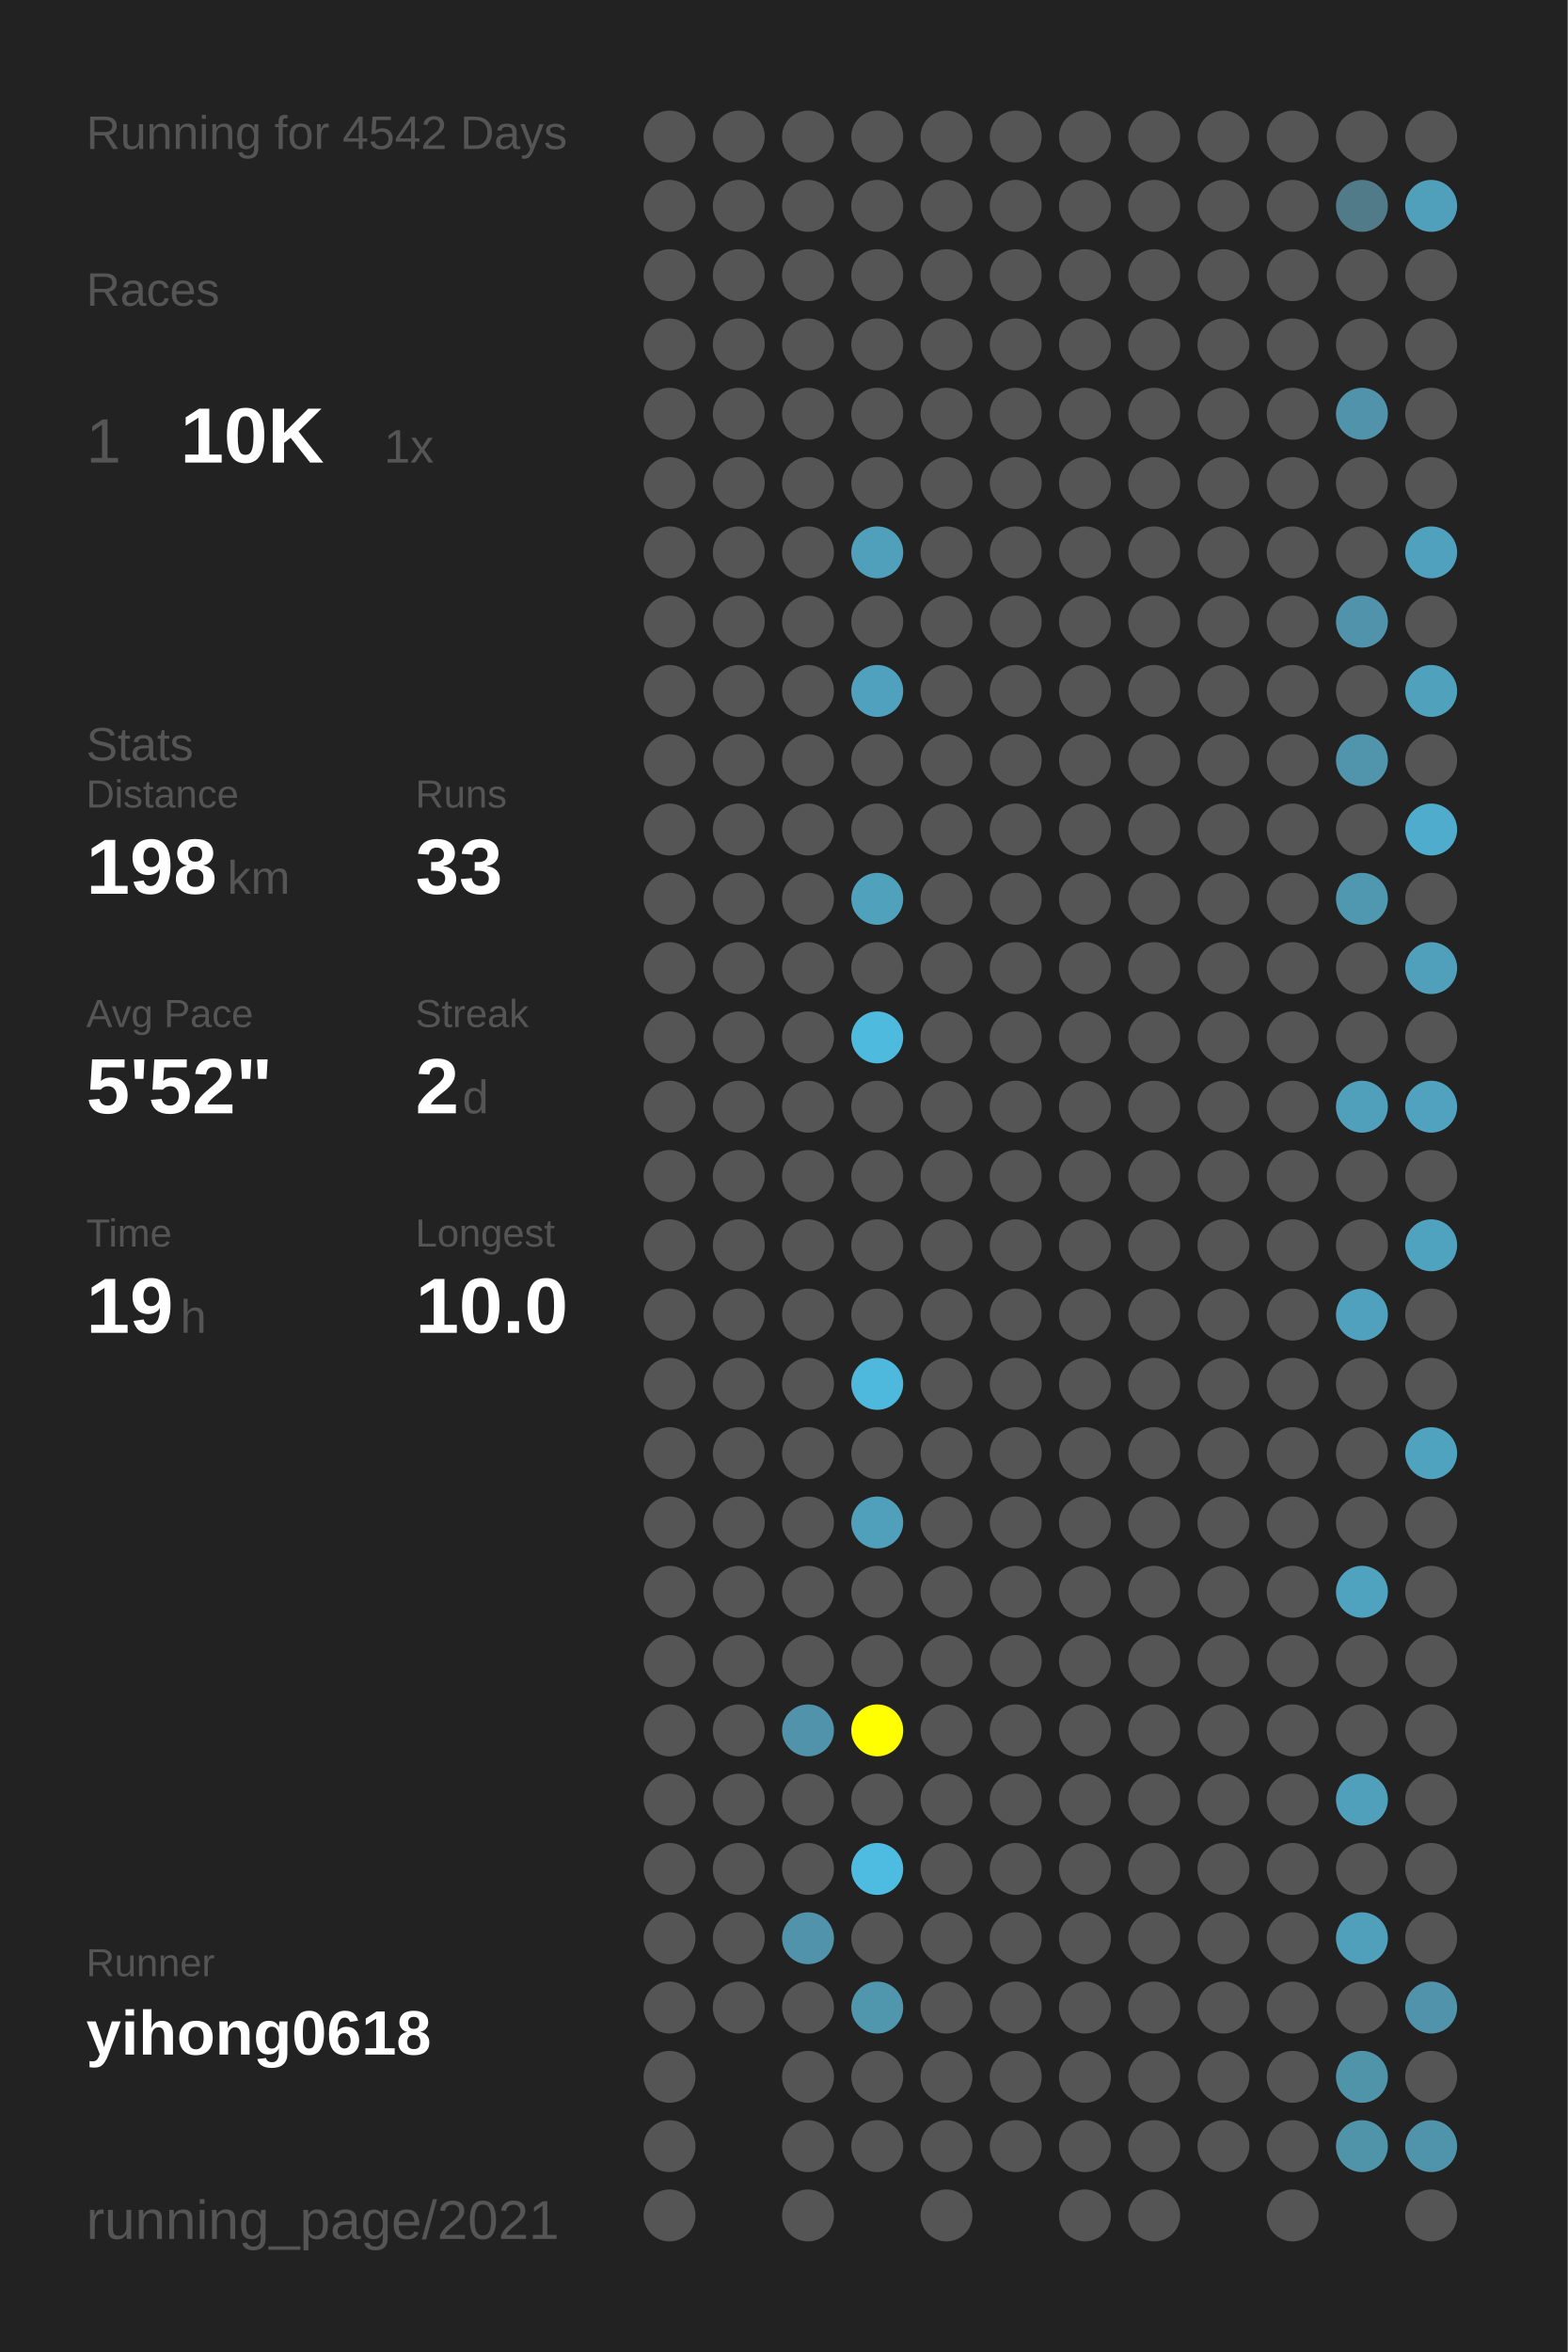
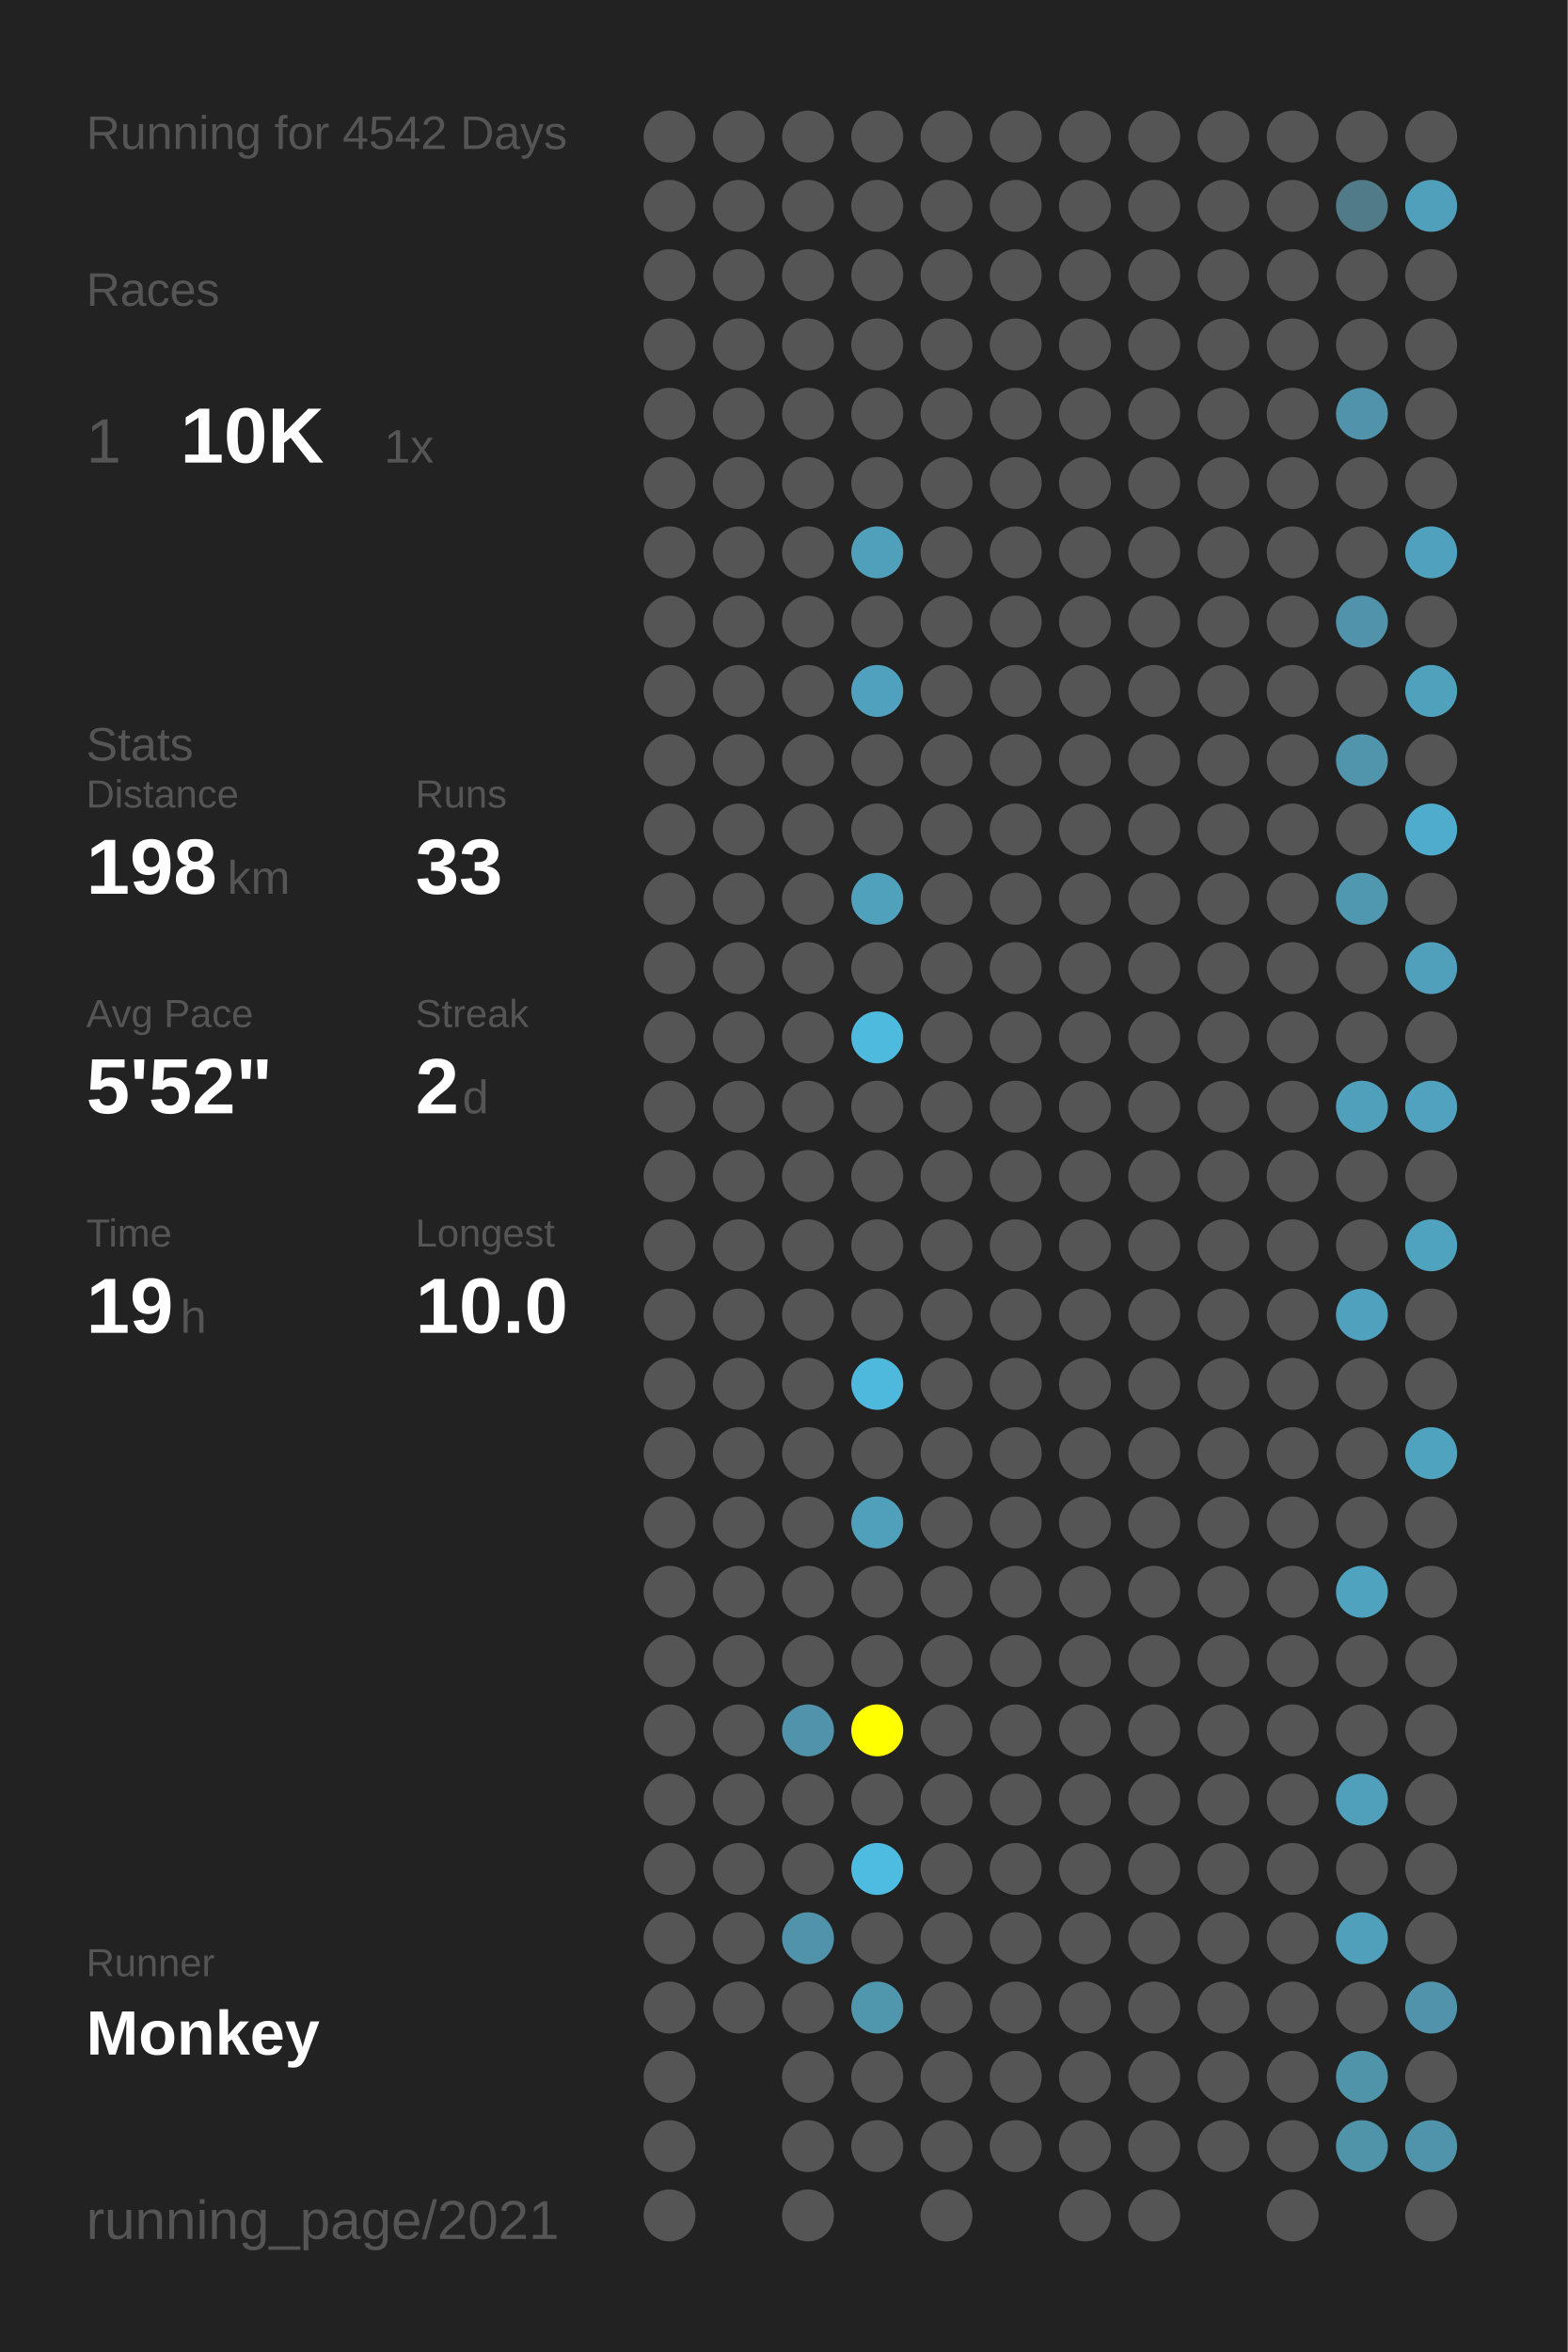
<svg xmlns="http://www.w3.org/2000/svg" baseProfile="full" height="300mm" version="1.1" viewBox="0,0,200,300" width="200mm">
  <defs />
  <rect fill="#222222" height="300" width="200" x="0" y="0" />
  <text fill="#555555" style="font-size:6px; font-family:Arial;" x="11" y="19">Running for 4542 Days</text>
  <text fill="#555555" style="font-size:6px; font-family:Arial;" x="11" y="39">Races</text>
  <text fill="#555555" style="font-size:8px; font-family:Arial;" x="11" y="59">1</text>
  <text fill="#FFFFFF" style="font-size:10px; font-family:Arial; font-weight:bold;" x="23" y="59">10K</text>
  <text fill="#555555" style="font-size:6px; font-family:Arial;" x="49" y="59">1x</text>
  <text fill="#555555" style="font-size:6px; font-family:Arial;" x="11" y="97">Stats</text>
  <text fill="#555555" style="font-size:5px; font-family:Arial;" x="11" y="103">Distance</text>
  <text fill="#FFFFFF" style="font-size:10px; font-family:Arial; font-weight:bold;" x="11" y="114">198</text>
  <text fill="#555555" style="font-size:6px; font-family:Arial;" x="29" y="114">km</text>
  <text fill="#555555" style="font-size:5px; font-family:Arial;" x="53" y="103">Runs</text>
  <text fill="#FFFFFF" style="font-size:10px; font-family:Arial; font-weight:bold;" x="53" y="114">33</text>
  <text fill="#555555" style="font-size:5px; font-family:Arial;" x="11" y="131">Avg Pace</text>
  <text fill="#FFFFFF" style="font-size:10px; font-family:Arial; font-weight:bold;" x="11" y="142">5'52"</text>
  <text fill="#555555" style="font-size:5px; font-family:Arial;" x="53" y="131">Streak</text>
  <text fill="#FFFFFF" style="font-size:10px; font-family:Arial; font-weight:bold;" x="53" y="142">2</text>
  <text fill="#555555" style="font-size:6px; font-family:Arial;" x="59" y="142">d</text>
  <text fill="#555555" style="font-size:5px; font-family:Arial;" x="11" y="159">Time</text>
  <text fill="#FFFFFF" style="font-size:10px; font-family:Arial; font-weight:bold;" x="11" y="170">19</text>
  <text fill="#555555" style="font-size:6px; font-family:Arial;" x="23" y="170">h</text>
  <text fill="#555555" style="font-size:5px; font-family:Arial;" x="53" y="159">Longest</text>
  <text fill="#FFFFFF" style="font-size:10px; font-family:Arial; font-weight:bold;" x="53" y="170">10.0</text>
  <text fill="#555555" style="font-size:5px; font-family:Arial;" x="11" y="252.065">Runner</text>
-   <text fill="#FFFFFF" style="font-size:8px; font-family:Arial; font-weight:bold;" x="11" y="262.065">yihong0618</text>
+   <text fill="#FFFFFF" style="font-size:8px; font-family:Arial; font-weight:bold;" x="11" y="262.065">Monkey</text>
  <text fill="#555555" style="font-size:7px; font-family:Arial;" x="11" y="285.581">running_page/2021</text>
  <circle cx="85.417" cy="17.419" fill="#555555" r="3.312" />
  <circle cx="85.417" cy="26.258" fill="#555555" r="3.312" />
  <circle cx="85.417" cy="35.097" fill="#555555" r="3.312" />
  <circle cx="85.417" cy="43.935" fill="#555555" r="3.312" />
  <circle cx="85.417" cy="52.774" fill="#555555" r="3.312" />
  <circle cx="85.417" cy="61.613" fill="#555555" r="3.312" />
  <circle cx="85.417" cy="70.452" fill="#555555" r="3.312" />
  <circle cx="85.417" cy="79.29" fill="#555555" r="3.312" />
  <circle cx="85.417" cy="88.129" fill="#555555" r="3.312" />
  <circle cx="85.417" cy="96.968" fill="#555555" r="3.312" />
  <circle cx="85.417" cy="105.806" fill="#555555" r="3.312" />
  <circle cx="85.417" cy="114.645" fill="#555555" r="3.312" />
  <circle cx="85.417" cy="123.484" fill="#555555" r="3.312" />
  <circle cx="85.417" cy="132.323" fill="#555555" r="3.312" />
  <circle cx="85.417" cy="141.161" fill="#555555" r="3.312" />
  <circle cx="85.417" cy="150" fill="#555555" r="3.312" />
  <circle cx="85.417" cy="158.839" fill="#555555" r="3.312" />
  <circle cx="85.417" cy="167.677" fill="#555555" r="3.312" />
  <circle cx="85.417" cy="176.516" fill="#555555" r="3.312" />
  <circle cx="85.417" cy="185.355" fill="#555555" r="3.312" />
  <circle cx="85.417" cy="194.194" fill="#555555" r="3.312" />
  <circle cx="85.417" cy="203.032" fill="#555555" r="3.312" />
  <circle cx="85.417" cy="211.871" fill="#555555" r="3.312" />
  <circle cx="85.417" cy="220.71" fill="#555555" r="3.312" />
  <circle cx="85.417" cy="229.548" fill="#555555" r="3.312" />
  <circle cx="85.417" cy="238.387" fill="#555555" r="3.312" />
  <circle cx="85.417" cy="247.226" fill="#555555" r="3.312" />
  <circle cx="85.417" cy="256.065" fill="#555555" r="3.312" />
  <circle cx="85.417" cy="264.903" fill="#555555" r="3.312" />
  <circle cx="85.417" cy="273.742" fill="#555555" r="3.312" />
  <circle cx="85.417" cy="282.581" fill="#555555" r="3.312" />
  <circle cx="94.25" cy="17.419" fill="#555555" r="3.312" />
  <circle cx="94.25" cy="26.258" fill="#555555" r="3.312" />
  <circle cx="94.25" cy="35.097" fill="#555555" r="3.312" />
  <circle cx="94.25" cy="43.935" fill="#555555" r="3.312" />
  <circle cx="94.25" cy="52.774" fill="#555555" r="3.312" />
  <circle cx="94.25" cy="61.613" fill="#555555" r="3.312" />
  <circle cx="94.25" cy="70.452" fill="#555555" r="3.312" />
  <circle cx="94.25" cy="79.29" fill="#555555" r="3.312" />
  <circle cx="94.25" cy="88.129" fill="#555555" r="3.312" />
  <circle cx="94.25" cy="96.968" fill="#555555" r="3.312" />
  <circle cx="94.25" cy="105.806" fill="#555555" r="3.312" />
  <circle cx="94.25" cy="114.645" fill="#555555" r="3.312" />
  <circle cx="94.25" cy="123.484" fill="#555555" r="3.312" />
  <circle cx="94.25" cy="132.323" fill="#555555" r="3.312" />
  <circle cx="94.25" cy="141.161" fill="#555555" r="3.312" />
  <circle cx="94.25" cy="150" fill="#555555" r="3.312" />
  <circle cx="94.25" cy="158.839" fill="#555555" r="3.312" />
  <circle cx="94.25" cy="167.677" fill="#555555" r="3.312" />
  <circle cx="94.25" cy="176.516" fill="#555555" r="3.312" />
  <circle cx="94.25" cy="185.355" fill="#555555" r="3.312" />
  <circle cx="94.25" cy="194.194" fill="#555555" r="3.312" />
  <circle cx="94.25" cy="203.032" fill="#555555" r="3.312" />
  <circle cx="94.25" cy="211.871" fill="#555555" r="3.312" />
  <circle cx="94.25" cy="220.71" fill="#555555" r="3.312" />
  <circle cx="94.25" cy="229.548" fill="#555555" r="3.312" />
  <circle cx="94.25" cy="238.387" fill="#555555" r="3.312" />
  <circle cx="94.25" cy="247.226" fill="#555555" r="3.312" />
  <circle cx="94.25" cy="256.065" fill="#555555" r="3.312" />
  <circle cx="103.083" cy="17.419" fill="#555555" r="3.312" />
  <circle cx="103.083" cy="26.258" fill="#555555" r="3.312" />
  <circle cx="103.083" cy="35.097" fill="#555555" r="3.312" />
  <circle cx="103.083" cy="43.935" fill="#555555" r="3.312" />
  <circle cx="103.083" cy="52.774" fill="#555555" r="3.312" />
  <circle cx="103.083" cy="61.613" fill="#555555" r="3.312" />
  <circle cx="103.083" cy="70.452" fill="#555555" r="3.312" />
  <circle cx="103.083" cy="79.29" fill="#555555" r="3.312" />
  <circle cx="103.083" cy="88.129" fill="#555555" r="3.312" />
  <circle cx="103.083" cy="96.968" fill="#555555" r="3.312" />
  <circle cx="103.083" cy="105.806" fill="#555555" r="3.312" />
  <circle cx="103.083" cy="114.645" fill="#555555" r="3.312" />
  <circle cx="103.083" cy="123.484" fill="#555555" r="3.312" />
  <circle cx="103.083" cy="132.323" fill="#555555" r="3.312" />
  <circle cx="103.083" cy="141.161" fill="#555555" r="3.312" />
  <circle cx="103.083" cy="150" fill="#555555" r="3.312" />
  <circle cx="103.083" cy="158.839" fill="#555555" r="3.312" />
  <circle cx="103.083" cy="167.677" fill="#555555" r="3.312" />
  <circle cx="103.083" cy="176.516" fill="#555555" r="3.312" />
  <circle cx="103.083" cy="185.355" fill="#555555" r="3.312" />
  <circle cx="103.083" cy="194.194" fill="#555555" r="3.312" />
  <circle cx="103.083" cy="203.032" fill="#555555" r="3.312" />
  <circle cx="103.083" cy="211.871" fill="#555555" r="3.312" />
  <circle cx="103.083" cy="220.71" fill="#5093aa" r="3.312" />
  <circle cx="103.083" cy="229.548" fill="#555555" r="3.312" />
  <circle cx="103.083" cy="238.387" fill="#555555" r="3.312" />
  <circle cx="103.083" cy="247.226" fill="#5093aa" r="3.312" />
  <circle cx="103.083" cy="256.065" fill="#555555" r="3.312" />
  <circle cx="103.083" cy="264.903" fill="#555555" r="3.312" />
  <circle cx="103.083" cy="273.742" fill="#555555" r="3.312" />
  <circle cx="103.083" cy="282.581" fill="#555555" r="3.312" />
  <circle cx="111.917" cy="17.419" fill="#555555" r="3.312" />
  <circle cx="111.917" cy="26.258" fill="#555555" r="3.312" />
  <circle cx="111.917" cy="35.097" fill="#555555" r="3.312" />
  <circle cx="111.917" cy="43.935" fill="#555555" r="3.312" />
  <circle cx="111.917" cy="52.774" fill="#555555" r="3.312" />
  <circle cx="111.917" cy="61.613" fill="#555555" r="3.312" />
  <circle cx="111.917" cy="70.452" fill="#50a0bb" r="3.312" />
  <circle cx="111.917" cy="79.29" fill="#555555" r="3.312" />
  <circle cx="111.917" cy="88.129" fill="#50a1bd" r="3.312" />
  <circle cx="111.917" cy="96.968" fill="#555555" r="3.312" />
  <circle cx="111.917" cy="105.806" fill="#555555" r="3.312" />
  <circle cx="111.917" cy="114.645" fill="#50a1bc" r="3.312" />
  <circle cx="111.917" cy="123.484" fill="#555555" r="3.312" />
  <circle cx="111.917" cy="132.323" fill="#4ebade" r="3.312" />
  <circle cx="111.917" cy="141.161" fill="#555555" r="3.312" />
  <circle cx="111.917" cy="150" fill="#555555" r="3.312" />
  <circle cx="111.917" cy="158.839" fill="#555555" r="3.312" />
  <circle cx="111.917" cy="167.677" fill="#555555" r="3.312" />
  <circle cx="111.917" cy="176.516" fill="#4eb9dd" r="3.312" />
  <circle cx="111.917" cy="185.355" fill="#555555" r="3.312" />
  <circle cx="111.917" cy="194.194" fill="#50a0bb" r="3.312" />
  <circle cx="111.917" cy="203.032" fill="#555555" r="3.312" />
  <circle cx="111.917" cy="211.871" fill="#555555" r="3.312" />
  <circle cx="111.917" cy="220.71" fill="#FFFF00" r="3.312" />
  <circle cx="111.917" cy="229.548" fill="#555555" r="3.312" />
  <circle cx="111.917" cy="238.387" fill="#4ebce1" r="3.312" />
  <circle cx="111.917" cy="247.226" fill="#555555" r="3.312" />
  <circle cx="111.917" cy="256.065" fill="#5096ad" r="3.312" />
  <circle cx="111.917" cy="264.903" fill="#555555" r="3.312" />
  <circle cx="111.917" cy="273.742" fill="#555555" r="3.312" />
  <circle cx="120.75" cy="17.419" fill="#555555" r="3.312" />
  <circle cx="120.75" cy="26.258" fill="#555555" r="3.312" />
  <circle cx="120.75" cy="35.097" fill="#555555" r="3.312" />
  <circle cx="120.75" cy="43.935" fill="#555555" r="3.312" />
  <circle cx="120.75" cy="52.774" fill="#555555" r="3.312" />
  <circle cx="120.75" cy="61.613" fill="#555555" r="3.312" />
  <circle cx="120.75" cy="70.452" fill="#555555" r="3.312" />
  <circle cx="120.75" cy="79.29" fill="#555555" r="3.312" />
  <circle cx="120.75" cy="88.129" fill="#555555" r="3.312" />
  <circle cx="120.75" cy="96.968" fill="#555555" r="3.312" />
  <circle cx="120.75" cy="105.806" fill="#555555" r="3.312" />
  <circle cx="120.75" cy="114.645" fill="#555555" r="3.312" />
  <circle cx="120.75" cy="123.484" fill="#555555" r="3.312" />
  <circle cx="120.75" cy="132.323" fill="#555555" r="3.312" />
  <circle cx="120.75" cy="141.161" fill="#555555" r="3.312" />
  <circle cx="120.75" cy="150" fill="#555555" r="3.312" />
  <circle cx="120.75" cy="158.839" fill="#555555" r="3.312" />
  <circle cx="120.75" cy="167.677" fill="#555555" r="3.312" />
  <circle cx="120.75" cy="176.516" fill="#555555" r="3.312" />
  <circle cx="120.75" cy="185.355" fill="#555555" r="3.312" />
  <circle cx="120.75" cy="194.194" fill="#555555" r="3.312" />
  <circle cx="120.75" cy="203.032" fill="#555555" r="3.312" />
  <circle cx="120.75" cy="211.871" fill="#555555" r="3.312" />
  <circle cx="120.75" cy="220.71" fill="#555555" r="3.312" />
  <circle cx="120.75" cy="229.548" fill="#555555" r="3.312" />
  <circle cx="120.75" cy="238.387" fill="#555555" r="3.312" />
  <circle cx="120.75" cy="247.226" fill="#555555" r="3.312" />
  <circle cx="120.75" cy="256.065" fill="#555555" r="3.312" />
  <circle cx="120.75" cy="264.903" fill="#555555" r="3.312" />
  <circle cx="120.75" cy="273.742" fill="#555555" r="3.312" />
  <circle cx="120.75" cy="282.581" fill="#555555" r="3.312" />
  <circle cx="129.583" cy="17.419" fill="#555555" r="3.312" />
  <circle cx="129.583" cy="26.258" fill="#555555" r="3.312" />
  <circle cx="129.583" cy="35.097" fill="#555555" r="3.312" />
  <circle cx="129.583" cy="43.935" fill="#555555" r="3.312" />
  <circle cx="129.583" cy="52.774" fill="#555555" r="3.312" />
  <circle cx="129.583" cy="61.613" fill="#555555" r="3.312" />
  <circle cx="129.583" cy="70.452" fill="#555555" r="3.312" />
  <circle cx="129.583" cy="79.29" fill="#555555" r="3.312" />
  <circle cx="129.583" cy="88.129" fill="#555555" r="3.312" />
  <circle cx="129.583" cy="96.968" fill="#555555" r="3.312" />
  <circle cx="129.583" cy="105.806" fill="#555555" r="3.312" />
  <circle cx="129.583" cy="114.645" fill="#555555" r="3.312" />
  <circle cx="129.583" cy="123.484" fill="#555555" r="3.312" />
  <circle cx="129.583" cy="132.323" fill="#555555" r="3.312" />
  <circle cx="129.583" cy="141.161" fill="#555555" r="3.312" />
  <circle cx="129.583" cy="150" fill="#555555" r="3.312" />
  <circle cx="129.583" cy="158.839" fill="#555555" r="3.312" />
  <circle cx="129.583" cy="167.677" fill="#555555" r="3.312" />
  <circle cx="129.583" cy="176.516" fill="#555555" r="3.312" />
  <circle cx="129.583" cy="185.355" fill="#555555" r="3.312" />
  <circle cx="129.583" cy="194.194" fill="#555555" r="3.312" />
  <circle cx="129.583" cy="203.032" fill="#555555" r="3.312" />
  <circle cx="129.583" cy="211.871" fill="#555555" r="3.312" />
  <circle cx="129.583" cy="220.71" fill="#555555" r="3.312" />
  <circle cx="129.583" cy="229.548" fill="#555555" r="3.312" />
  <circle cx="129.583" cy="238.387" fill="#555555" r="3.312" />
  <circle cx="129.583" cy="247.226" fill="#555555" r="3.312" />
  <circle cx="129.583" cy="256.065" fill="#555555" r="3.312" />
  <circle cx="129.583" cy="264.903" fill="#555555" r="3.312" />
  <circle cx="129.583" cy="273.742" fill="#555555" r="3.312" />
  <circle cx="138.417" cy="17.419" fill="#555555" r="3.312" />
  <circle cx="138.417" cy="26.258" fill="#555555" r="3.312" />
  <circle cx="138.417" cy="35.097" fill="#555555" r="3.312" />
  <circle cx="138.417" cy="43.935" fill="#555555" r="3.312" />
  <circle cx="138.417" cy="52.774" fill="#555555" r="3.312" />
  <circle cx="138.417" cy="61.613" fill="#555555" r="3.312" />
  <circle cx="138.417" cy="70.452" fill="#555555" r="3.312" />
  <circle cx="138.417" cy="79.29" fill="#555555" r="3.312" />
  <circle cx="138.417" cy="88.129" fill="#555555" r="3.312" />
  <circle cx="138.417" cy="96.968" fill="#555555" r="3.312" />
  <circle cx="138.417" cy="105.806" fill="#555555" r="3.312" />
  <circle cx="138.417" cy="114.645" fill="#555555" r="3.312" />
  <circle cx="138.417" cy="123.484" fill="#555555" r="3.312" />
  <circle cx="138.417" cy="132.323" fill="#555555" r="3.312" />
  <circle cx="138.417" cy="141.161" fill="#555555" r="3.312" />
  <circle cx="138.417" cy="150" fill="#555555" r="3.312" />
  <circle cx="138.417" cy="158.839" fill="#555555" r="3.312" />
  <circle cx="138.417" cy="167.677" fill="#555555" r="3.312" />
  <circle cx="138.417" cy="176.516" fill="#555555" r="3.312" />
  <circle cx="138.417" cy="185.355" fill="#555555" r="3.312" />
  <circle cx="138.417" cy="194.194" fill="#555555" r="3.312" />
  <circle cx="138.417" cy="203.032" fill="#555555" r="3.312" />
  <circle cx="138.417" cy="211.871" fill="#555555" r="3.312" />
  <circle cx="138.417" cy="220.71" fill="#555555" r="3.312" />
  <circle cx="138.417" cy="229.548" fill="#555555" r="3.312" />
  <circle cx="138.417" cy="238.387" fill="#555555" r="3.312" />
  <circle cx="138.417" cy="247.226" fill="#555555" r="3.312" />
  <circle cx="138.417" cy="256.065" fill="#555555" r="3.312" />
  <circle cx="138.417" cy="264.903" fill="#555555" r="3.312" />
  <circle cx="138.417" cy="273.742" fill="#555555" r="3.312" />
  <circle cx="138.417" cy="282.581" fill="#555555" r="3.312" />
  <circle cx="147.25" cy="17.419" fill="#555555" r="3.312" />
  <circle cx="147.25" cy="26.258" fill="#555555" r="3.312" />
  <circle cx="147.25" cy="35.097" fill="#555555" r="3.312" />
  <circle cx="147.25" cy="43.935" fill="#555555" r="3.312" />
  <circle cx="147.25" cy="52.774" fill="#555555" r="3.312" />
  <circle cx="147.25" cy="61.613" fill="#555555" r="3.312" />
  <circle cx="147.25" cy="70.452" fill="#555555" r="3.312" />
  <circle cx="147.25" cy="79.29" fill="#555555" r="3.312" />
  <circle cx="147.25" cy="88.129" fill="#555555" r="3.312" />
  <circle cx="147.25" cy="96.968" fill="#555555" r="3.312" />
  <circle cx="147.25" cy="105.806" fill="#555555" r="3.312" />
  <circle cx="147.25" cy="114.645" fill="#555555" r="3.312" />
  <circle cx="147.25" cy="123.484" fill="#555555" r="3.312" />
  <circle cx="147.25" cy="132.323" fill="#555555" r="3.312" />
  <circle cx="147.25" cy="141.161" fill="#555555" r="3.312" />
  <circle cx="147.25" cy="150" fill="#555555" r="3.312" />
  <circle cx="147.25" cy="158.839" fill="#555555" r="3.312" />
  <circle cx="147.25" cy="167.677" fill="#555555" r="3.312" />
  <circle cx="147.25" cy="176.516" fill="#555555" r="3.312" />
  <circle cx="147.25" cy="185.355" fill="#555555" r="3.312" />
  <circle cx="147.25" cy="194.194" fill="#555555" r="3.312" />
  <circle cx="147.25" cy="203.032" fill="#555555" r="3.312" />
  <circle cx="147.25" cy="211.871" fill="#555555" r="3.312" />
  <circle cx="147.25" cy="220.71" fill="#555555" r="3.312" />
  <circle cx="147.25" cy="229.548" fill="#555555" r="3.312" />
  <circle cx="147.25" cy="238.387" fill="#555555" r="3.312" />
  <circle cx="147.25" cy="247.226" fill="#555555" r="3.312" />
  <circle cx="147.25" cy="256.065" fill="#555555" r="3.312" />
  <circle cx="147.25" cy="264.903" fill="#555555" r="3.312" />
  <circle cx="147.25" cy="273.742" fill="#555555" r="3.312" />
  <circle cx="147.25" cy="282.581" fill="#555555" r="3.312" />
  <circle cx="156.083" cy="17.419" fill="#555555" r="3.312" />
  <circle cx="156.083" cy="26.258" fill="#555555" r="3.312" />
  <circle cx="156.083" cy="35.097" fill="#555555" r="3.312" />
  <circle cx="156.083" cy="43.935" fill="#555555" r="3.312" />
  <circle cx="156.083" cy="52.774" fill="#555555" r="3.312" />
  <circle cx="156.083" cy="61.613" fill="#555555" r="3.312" />
  <circle cx="156.083" cy="70.452" fill="#555555" r="3.312" />
  <circle cx="156.083" cy="79.29" fill="#555555" r="3.312" />
  <circle cx="156.083" cy="88.129" fill="#555555" r="3.312" />
  <circle cx="156.083" cy="96.968" fill="#555555" r="3.312" />
  <circle cx="156.083" cy="105.806" fill="#555555" r="3.312" />
  <circle cx="156.083" cy="114.645" fill="#555555" r="3.312" />
  <circle cx="156.083" cy="123.484" fill="#555555" r="3.312" />
  <circle cx="156.083" cy="132.323" fill="#555555" r="3.312" />
  <circle cx="156.083" cy="141.161" fill="#555555" r="3.312" />
  <circle cx="156.083" cy="150" fill="#555555" r="3.312" />
  <circle cx="156.083" cy="158.839" fill="#555555" r="3.312" />
  <circle cx="156.083" cy="167.677" fill="#555555" r="3.312" />
  <circle cx="156.083" cy="176.516" fill="#555555" r="3.312" />
  <circle cx="156.083" cy="185.355" fill="#555555" r="3.312" />
  <circle cx="156.083" cy="194.194" fill="#555555" r="3.312" />
  <circle cx="156.083" cy="203.032" fill="#555555" r="3.312" />
  <circle cx="156.083" cy="211.871" fill="#555555" r="3.312" />
  <circle cx="156.083" cy="220.71" fill="#555555" r="3.312" />
  <circle cx="156.083" cy="229.548" fill="#555555" r="3.312" />
  <circle cx="156.083" cy="238.387" fill="#555555" r="3.312" />
  <circle cx="156.083" cy="247.226" fill="#555555" r="3.312" />
  <circle cx="156.083" cy="256.065" fill="#555555" r="3.312" />
  <circle cx="156.083" cy="264.903" fill="#555555" r="3.312" />
  <circle cx="156.083" cy="273.742" fill="#555555" r="3.312" />
  <circle cx="164.917" cy="17.419" fill="#555555" r="3.312" />
  <circle cx="164.917" cy="26.258" fill="#555555" r="3.312" />
  <circle cx="164.917" cy="35.097" fill="#555555" r="3.312" />
  <circle cx="164.917" cy="43.935" fill="#555555" r="3.312" />
  <circle cx="164.917" cy="52.774" fill="#555555" r="3.312" />
  <circle cx="164.917" cy="61.613" fill="#555555" r="3.312" />
  <circle cx="164.917" cy="70.452" fill="#555555" r="3.312" />
  <circle cx="164.917" cy="79.29" fill="#555555" r="3.312" />
  <circle cx="164.917" cy="88.129" fill="#555555" r="3.312" />
  <circle cx="164.917" cy="96.968" fill="#555555" r="3.312" />
  <circle cx="164.917" cy="105.806" fill="#555555" r="3.312" />
  <circle cx="164.917" cy="114.645" fill="#555555" r="3.312" />
  <circle cx="164.917" cy="123.484" fill="#555555" r="3.312" />
  <circle cx="164.917" cy="132.323" fill="#555555" r="3.312" />
  <circle cx="164.917" cy="141.161" fill="#555555" r="3.312" />
  <circle cx="164.917" cy="150" fill="#555555" r="3.312" />
  <circle cx="164.917" cy="158.839" fill="#555555" r="3.312" />
  <circle cx="164.917" cy="167.677" fill="#555555" r="3.312" />
  <circle cx="164.917" cy="176.516" fill="#555555" r="3.312" />
  <circle cx="164.917" cy="185.355" fill="#555555" r="3.312" />
  <circle cx="164.917" cy="194.194" fill="#555555" r="3.312" />
  <circle cx="164.917" cy="203.032" fill="#555555" r="3.312" />
  <circle cx="164.917" cy="211.871" fill="#555555" r="3.312" />
  <circle cx="164.917" cy="220.71" fill="#555555" r="3.312" />
  <circle cx="164.917" cy="229.548" fill="#555555" r="3.312" />
  <circle cx="164.917" cy="238.387" fill="#555555" r="3.312" />
  <circle cx="164.917" cy="247.226" fill="#555555" r="3.312" />
  <circle cx="164.917" cy="256.065" fill="#555555" r="3.312" />
  <circle cx="164.917" cy="264.903" fill="#555555" r="3.312" />
  <circle cx="164.917" cy="273.742" fill="#555555" r="3.312" />
  <circle cx="164.917" cy="282.581" fill="#555555" r="3.312" />
  <circle cx="173.75" cy="17.419" fill="#555555" r="3.312" />
  <circle cx="173.75" cy="26.258" fill="#527b89" r="3.312" />
  <circle cx="173.75" cy="35.097" fill="#555555" r="3.312" />
  <circle cx="173.75" cy="43.935" fill="#555555" r="3.312" />
  <circle cx="173.75" cy="52.774" fill="#5093aa" r="3.312" />
  <circle cx="173.75" cy="61.613" fill="#555555" r="3.312" />
  <circle cx="173.75" cy="70.452" fill="#555555" r="3.312" />
  <circle cx="173.75" cy="79.29" fill="#5093aa" r="3.312" />
  <circle cx="173.75" cy="88.129" fill="#555555" r="3.312" />
  <circle cx="173.75" cy="96.968" fill="#5095ac" r="3.312" />
  <circle cx="173.75" cy="105.806" fill="#555555" r="3.312" />
  <circle cx="173.75" cy="114.645" fill="#5098b0" r="3.312" />
  <circle cx="173.75" cy="123.484" fill="#555555" r="3.312" />
  <circle cx="173.75" cy="132.323" fill="#555555" r="3.312" />
  <circle cx="173.75" cy="141.161" fill="#50a0bb" r="3.312" />
  <circle cx="173.75" cy="150" fill="#555555" r="3.312" />
  <circle cx="173.75" cy="158.839" fill="#555555" r="3.312" />
  <circle cx="173.75" cy="167.677" fill="#50a1bd" r="3.312" />
  <circle cx="173.75" cy="176.516" fill="#555555" r="3.312" />
  <circle cx="173.75" cy="185.355" fill="#555555" r="3.312" />
  <circle cx="173.75" cy="194.194" fill="#555555" r="3.312" />
  <circle cx="173.75" cy="203.032" fill="#4fa3bf" r="3.312" />
  <circle cx="173.75" cy="211.871" fill="#555555" r="3.312" />
  <circle cx="173.75" cy="220.71" fill="#555555" r="3.312" />
  <circle cx="173.75" cy="229.548" fill="#50a0bb" r="3.312" />
  <circle cx="173.75" cy="238.387" fill="#555555" r="3.312" />
  <circle cx="173.75" cy="247.226" fill="#50a0bb" r="3.312" />
  <circle cx="173.75" cy="256.065" fill="#555555" r="3.312" />
  <circle cx="173.75" cy="264.903" fill="#5094aa" r="3.312" />
  <circle cx="173.75" cy="273.742" fill="#5094aa" r="3.312" />
  <circle cx="182.583" cy="17.419" fill="#555555" r="3.312" />
  <circle cx="182.583" cy="26.258" fill="#50a0bb" r="3.312" />
  <circle cx="182.583" cy="35.097" fill="#555555" r="3.312" />
  <circle cx="182.583" cy="43.935" fill="#555555" r="3.312" />
  <circle cx="182.583" cy="52.774" fill="#555555" r="3.312" />
  <circle cx="182.583" cy="61.613" fill="#555555" r="3.312" />
  <circle cx="182.583" cy="70.452" fill="#50a1bd" r="3.312" />
  <circle cx="182.583" cy="79.29" fill="#555555" r="3.312" />
  <circle cx="182.583" cy="88.129" fill="#50a1bc" r="3.312" />
  <circle cx="182.583" cy="96.968" fill="#555555" r="3.312" />
  <circle cx="182.583" cy="105.806" fill="#4faccc" r="3.312" />
  <circle cx="182.583" cy="114.645" fill="#555555" r="3.312" />
  <circle cx="182.583" cy="123.484" fill="#50a0bb" r="3.312" />
  <circle cx="182.583" cy="132.323" fill="#555555" r="3.312" />
  <circle cx="182.583" cy="141.161" fill="#50a2be" r="3.312" />
  <circle cx="182.583" cy="150" fill="#555555" r="3.312" />
  <circle cx="182.583" cy="158.839" fill="#50a3bf" r="3.312" />
  <circle cx="182.583" cy="167.677" fill="#555555" r="3.312" />
  <circle cx="182.583" cy="176.516" fill="#555555" r="3.312" />
  <circle cx="182.583" cy="185.355" fill="#4fa3bf" r="3.312" />
  <circle cx="182.583" cy="194.194" fill="#555555" r="3.312" />
  <circle cx="182.583" cy="203.032" fill="#555555" r="3.312" />
  <circle cx="182.583" cy="211.871" fill="#555555" r="3.312" />
  <circle cx="182.583" cy="220.71" fill="#555555" r="3.312" />
  <circle cx="182.583" cy="229.548" fill="#555555" r="3.312" />
  <circle cx="182.583" cy="238.387" fill="#555555" r="3.312" />
  <circle cx="182.583" cy="247.226" fill="#555555" r="3.312" />
  <circle cx="182.583" cy="256.065" fill="#5093aa" r="3.312" />
  <circle cx="182.583" cy="264.903" fill="#555555" r="3.312" />
  <circle cx="182.583" cy="273.742" fill="#5094ab" r="3.312" />
  <circle cx="182.583" cy="282.581" fill="#555555" r="3.312" />
</svg>
